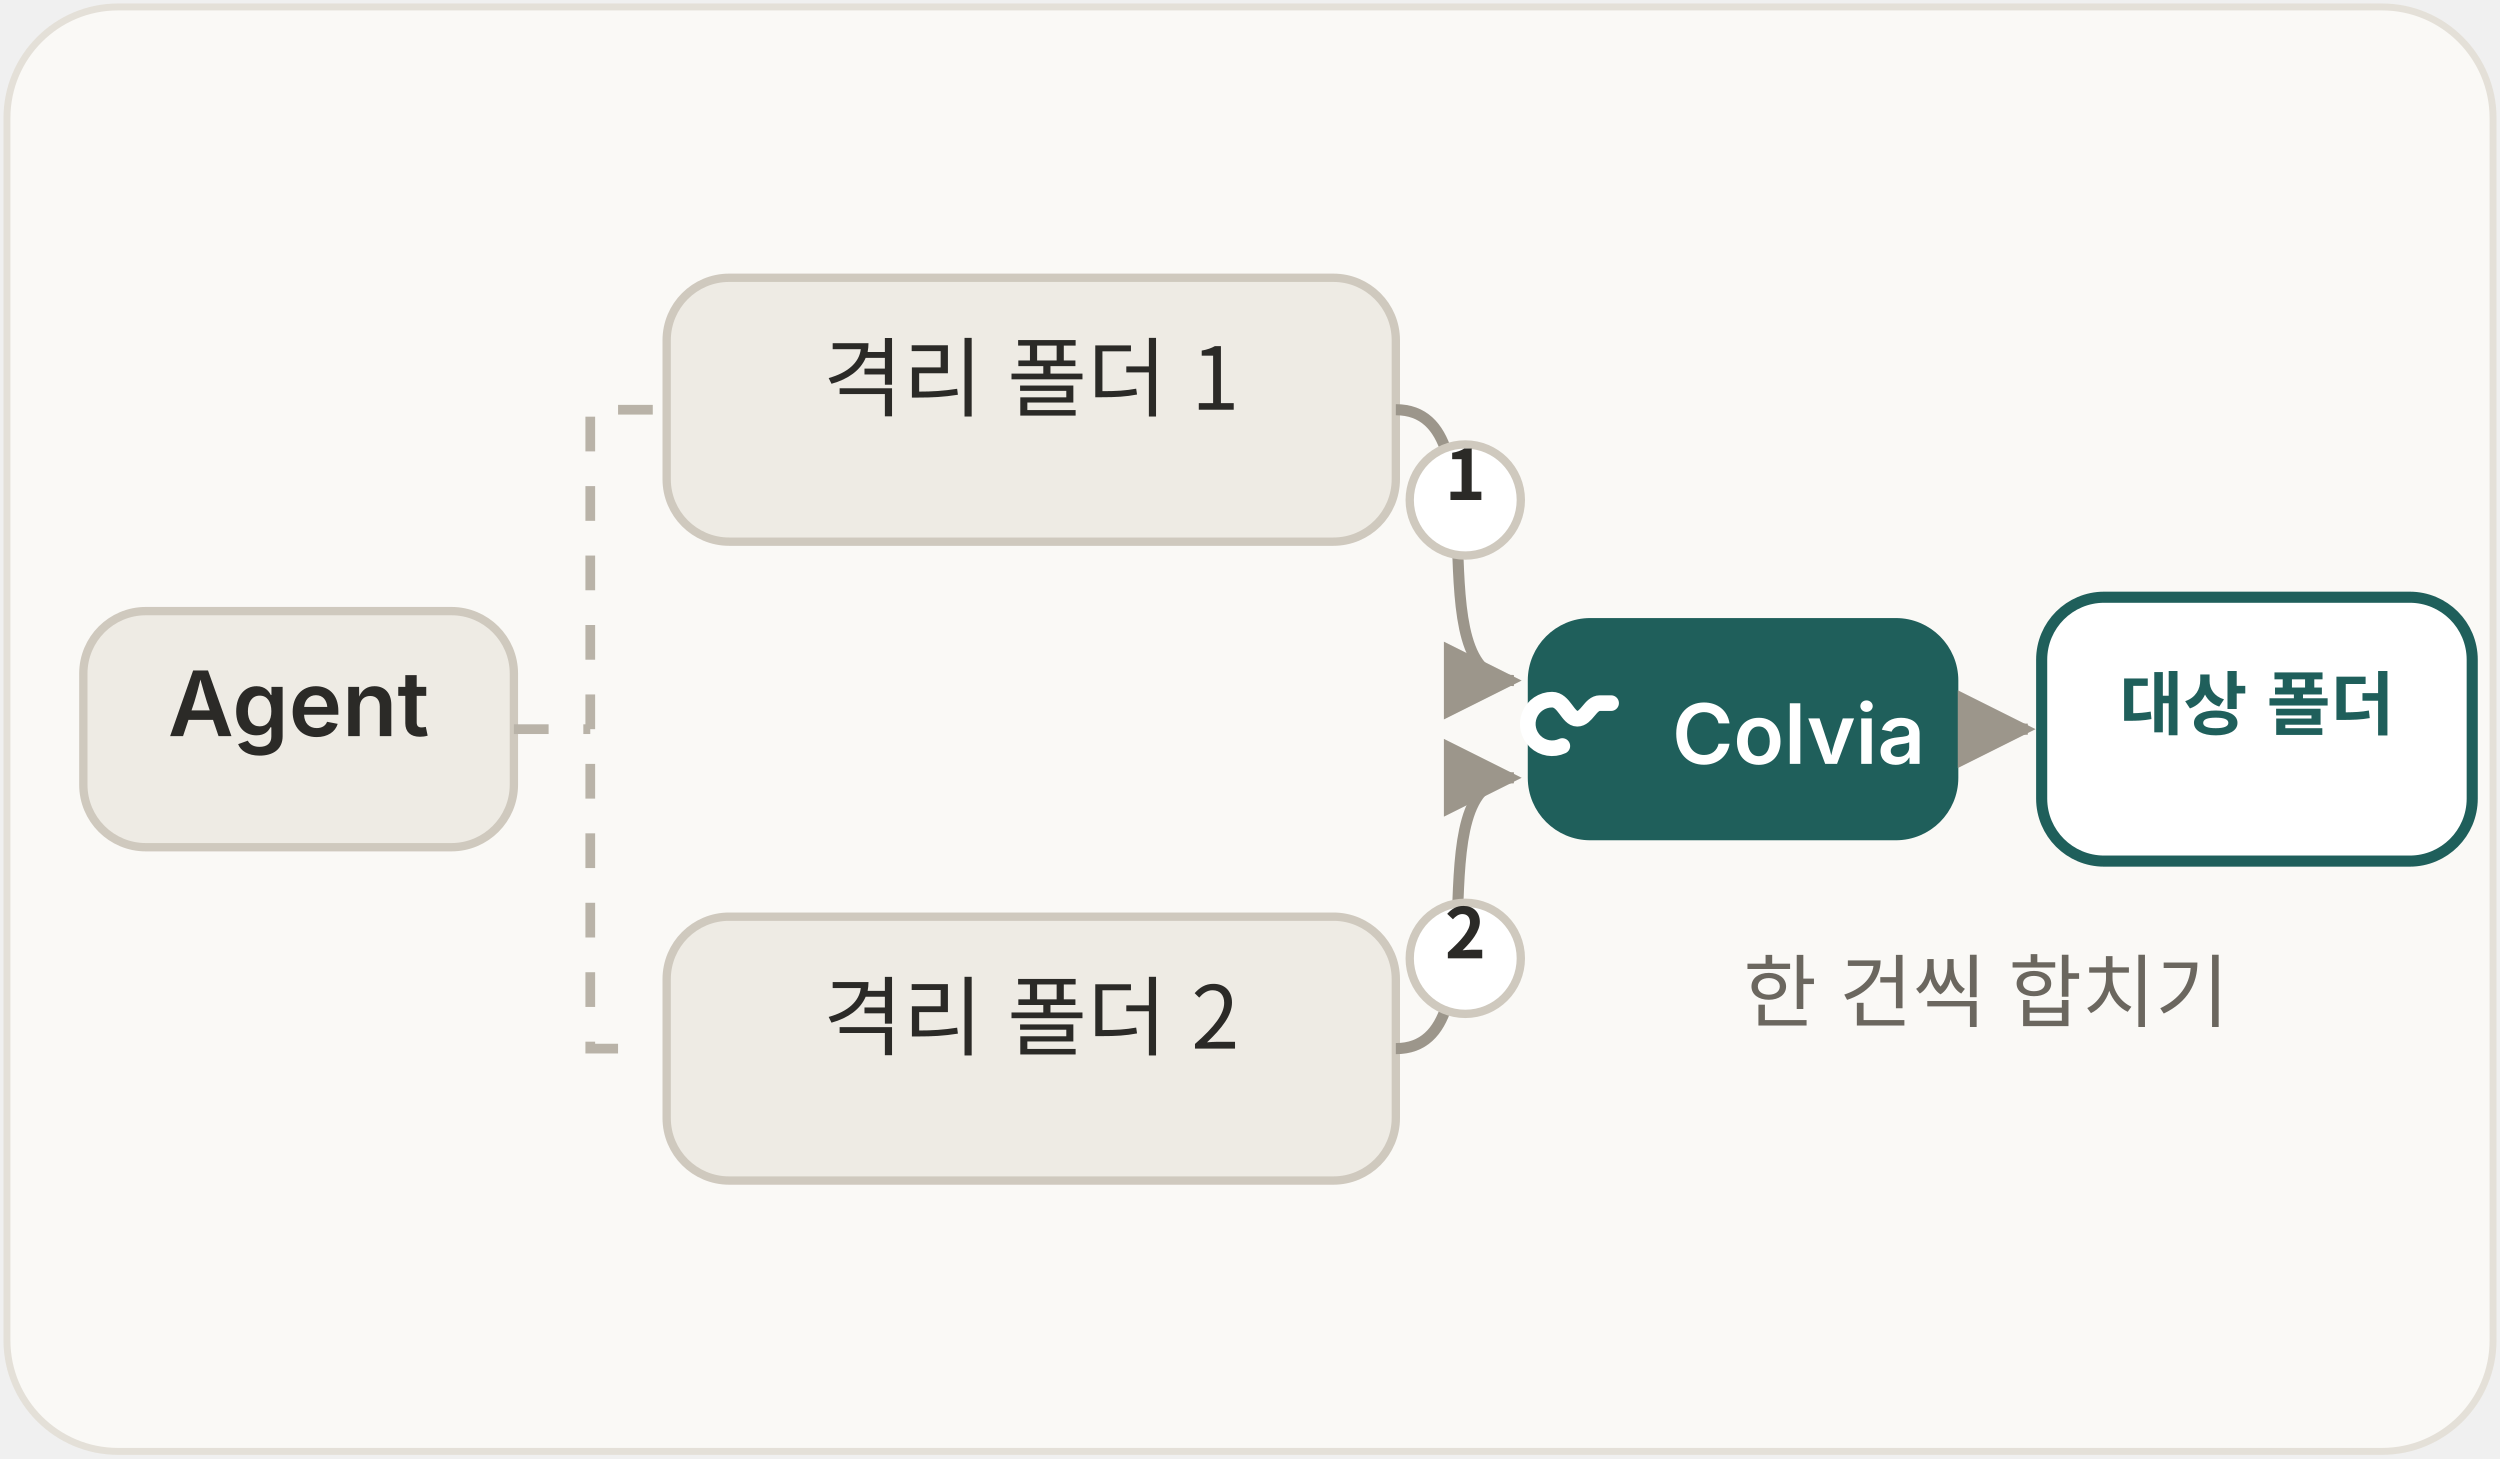
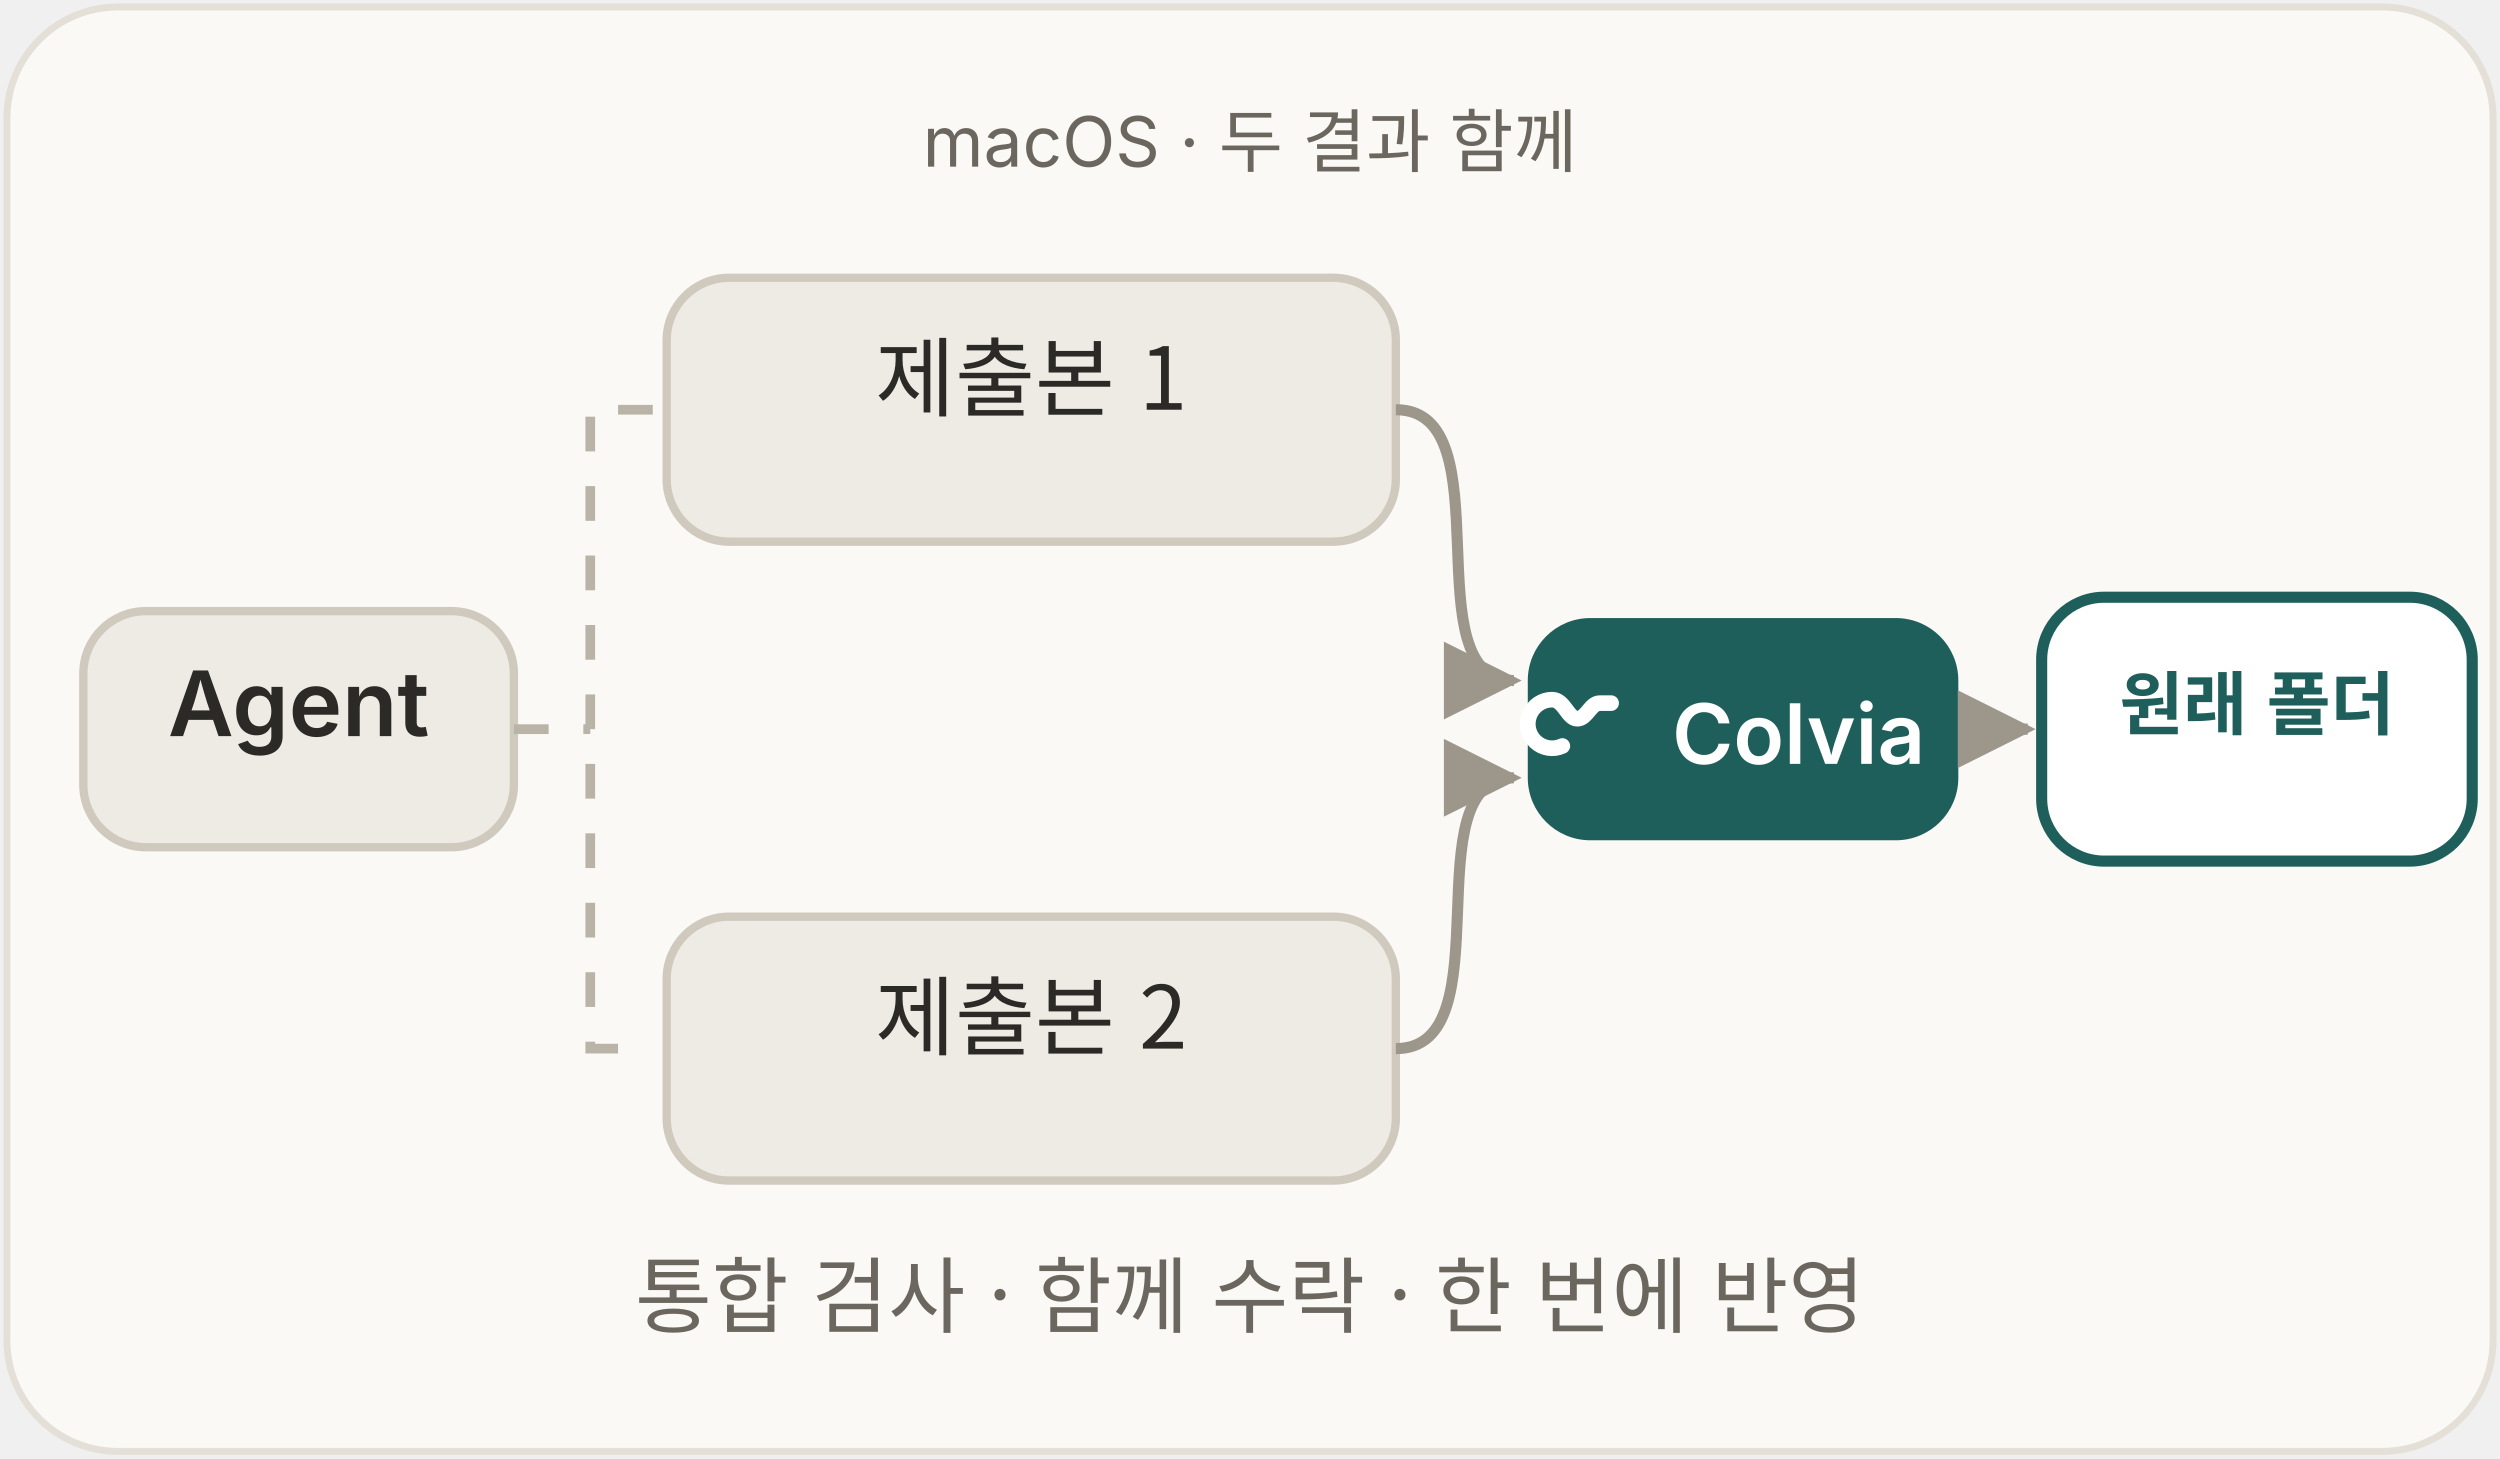
<svg xmlns="http://www.w3.org/2000/svg" width="360" height="210" viewBox="0 0 360 210" role="img" aria-labelledby="title desc" xml:lang="ko" font-family="Pretendard, system-ui, -apple-system, Segoe UI, sans-serif">
  <style>
.bg{fill:#FAF9F6}.frame{fill:none;stroke:#E4E0D8}
.ink{fill:#2B2A27}.mut{fill:#6B675F}
.ln{fill:none;stroke:#9C968B;stroke-width:1.6}.lnd{fill:none;stroke:#B9B3A8;stroke-width:1.4;stroke-dasharray:5 5}
.ah{fill:#9C968B}
.agent{fill:#EEEBE4;stroke:#CFC9BE;stroke-width:1.2}
.col{fill:#1F5F5B}.colt{fill:#FFFFFF}.sym{fill:none;stroke:#FFFFFF;stroke-width:9;stroke-linecap:round;stroke-linejoin:round}
.work{fill:#FFFFFF;stroke:#1F5F5B;stroke-width:1.6}.workt{fill:#1F5F5B}
.rec{fill:#E3EEEC;stroke:#1F5F5B;stroke-width:1.4}
.dec{fill:#D9822B}.dect{fill:none;stroke:#FFFFFF;stroke-width:2.2;stroke-linecap:round;stroke-linejoin:round}
.note{fill:#FFFFFF;stroke:#CFC9BE;stroke-width:1.2}
.icon{fill:none;stroke:#2B2A27;stroke-width:1.8;stroke-linecap:round;stroke-linejoin:round}.iconf{fill:#2B2A27}
@media (prefers-color-scheme: dark){
.bg{fill:#22262A}.frame{stroke:#363B40}
.ink{fill:#ECE6DA}.mut{fill:#A9A397}
.ln{stroke:#8A857C}.lnd{stroke:#5F5B55}.ah{fill:#8A857C}
.agent{fill:#30353A;stroke:#4A5056}
.col{fill:#8CC6BC}.colt{fill:#13201E}.sym{stroke:#13201E}
.work{fill:#2A2F33;stroke:#8CC6BC}.workt{fill:#8CC6BC}
.rec{fill:#253330;stroke:#8CC6BC}
.dec{fill:#F0A35E}.dect{stroke:#22262A}
.note{fill:#2A2F33;stroke:#4A5056}
.icon{stroke:#ECE6DA}.iconf{fill:#ECE6DA}
}
</style>
  <defs>
    <marker id="ah" viewBox="0 0 10 10" refX="9" refY="5" markerWidth="7" markerHeight="7" orient="auto-start-reverse">
      <path d="M0 0 L10 5 L0 10 Z" class="ah" />
    </marker>
  </defs>
  <rect x="1" y="1" width="358" height="208" rx="16" class="bg" />
  <rect x="1" y="1" width="358" height="208" rx="16" class="frame" />
  <rect x="12" y="88" width="62" height="34" rx="9" class="agent" />
  <text x="43" y="106" class="ink" font-size="13" font-weight="600" text-anchor="middle">Agent</text>
  <path d="M74 105 H85 M94 59 H85 V151 H94" class="lnd" />
  <rect x="96" y="40" width="105" height="38" rx="9" class="agent" />
-   <text x="148.5" y="59" class="ink" font-size="12.5" font-weight="500" text-anchor="middle">격리 폴더 1</text>
+   <text x="148.5" y="59" class="ink" font-size="12.5" font-weight="500" text-anchor="middle">제출본 1</text>
  <rect x="96" y="132" width="105" height="38" rx="9" class="agent" />
-   <text x="148.5" y="151" class="ink" font-size="12.5" font-weight="500" text-anchor="middle">격리 폴더 2</text>
+   <text x="148.5" y="151" class="ink" font-size="12.5" font-weight="500" text-anchor="middle">제출본 2</text>
  <path d="M201 59 C217 59 203 98 218 98" class="ln" marker-end="url(#ah)" />
  <path d="M201 151 C217 151 203 112 218 112" class="ln" marker-end="url(#ah)" />
-   <circle cx="211" cy="72" r="8" class="note" />
-   <text x="211" y="72" class="ink" font-size="10" font-weight="600" text-anchor="middle">1</text>
-   <circle cx="211" cy="138" r="8" class="note" />
-   <text x="211" y="138" class="ink" font-size="10" font-weight="600" text-anchor="middle">2</text>
  <rect x="220" y="89" width="62" height="32" rx="9" class="col" />
  <g transform="translate(218,96) scale(0.25)">
    <path d="M27.9 45.7 A14 14 0 1 1 22 19 C29 19 31 30 36.5 30 C42 30 44 21 49.5 21 L56 21" class="sym" />
  </g>
  <text x="259" y="110" class="colt" font-size="12" font-weight="600" text-anchor="middle">Colvia</text>
  <path d="M282 105 H292" class="ln" marker-end="url(#ah)" />
  <rect x="294" y="86" width="62" height="38" rx="9" class="work" />
-   <text x="325" y="105" class="workt" font-size="10" font-weight="600" text-anchor="middle">대상 폴더</text>
-   <text x="286" y="147" class="mut" font-size="11.5" font-weight="400" text-anchor="middle">한 건씩 합치기</text>
+   <text x="325" y="105" class="workt" font-size="10" font-weight="600" text-anchor="middle">원래 폴더</text>
+   <text x="180" y="191" class="mut" font-size="12" font-weight="400" text-anchor="middle">통합 검사 · 함께 수락 · 한 번에 반영</text>
+   <text x="180" y="24" class="mut" font-size="10" font-weight="400" text-anchor="middle">macOS · 두 결과 함께</text>
</svg>
